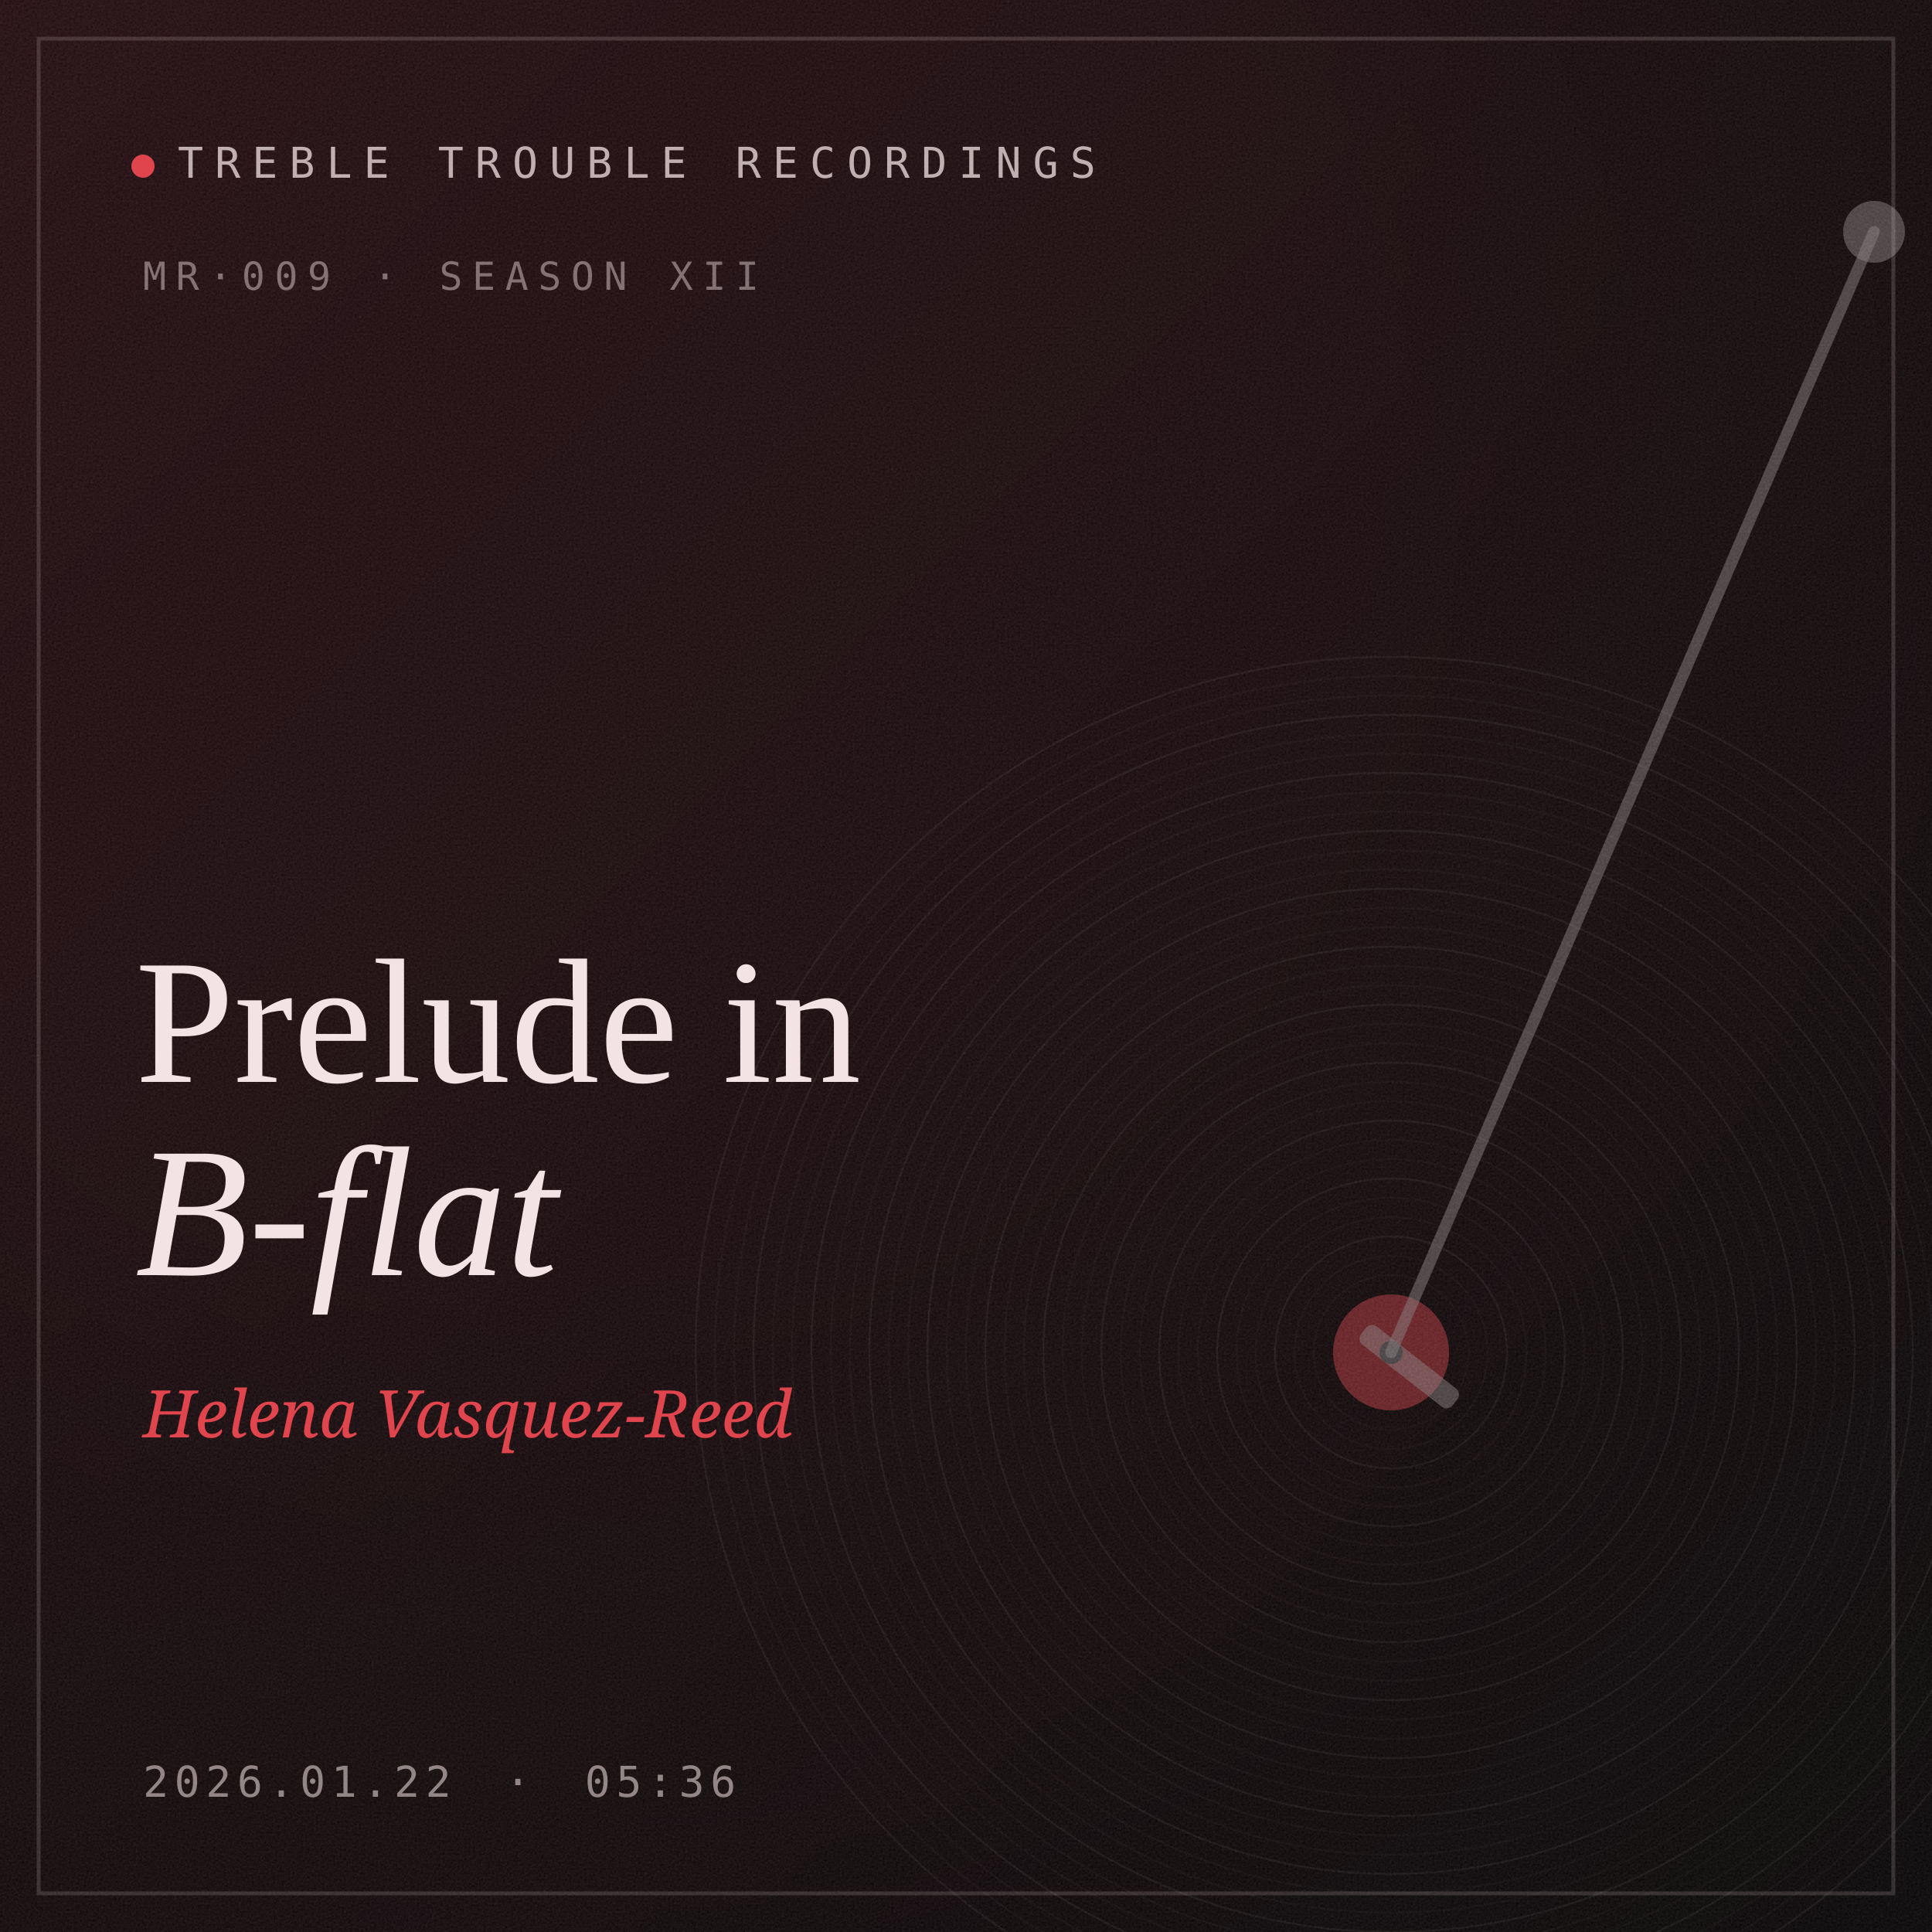
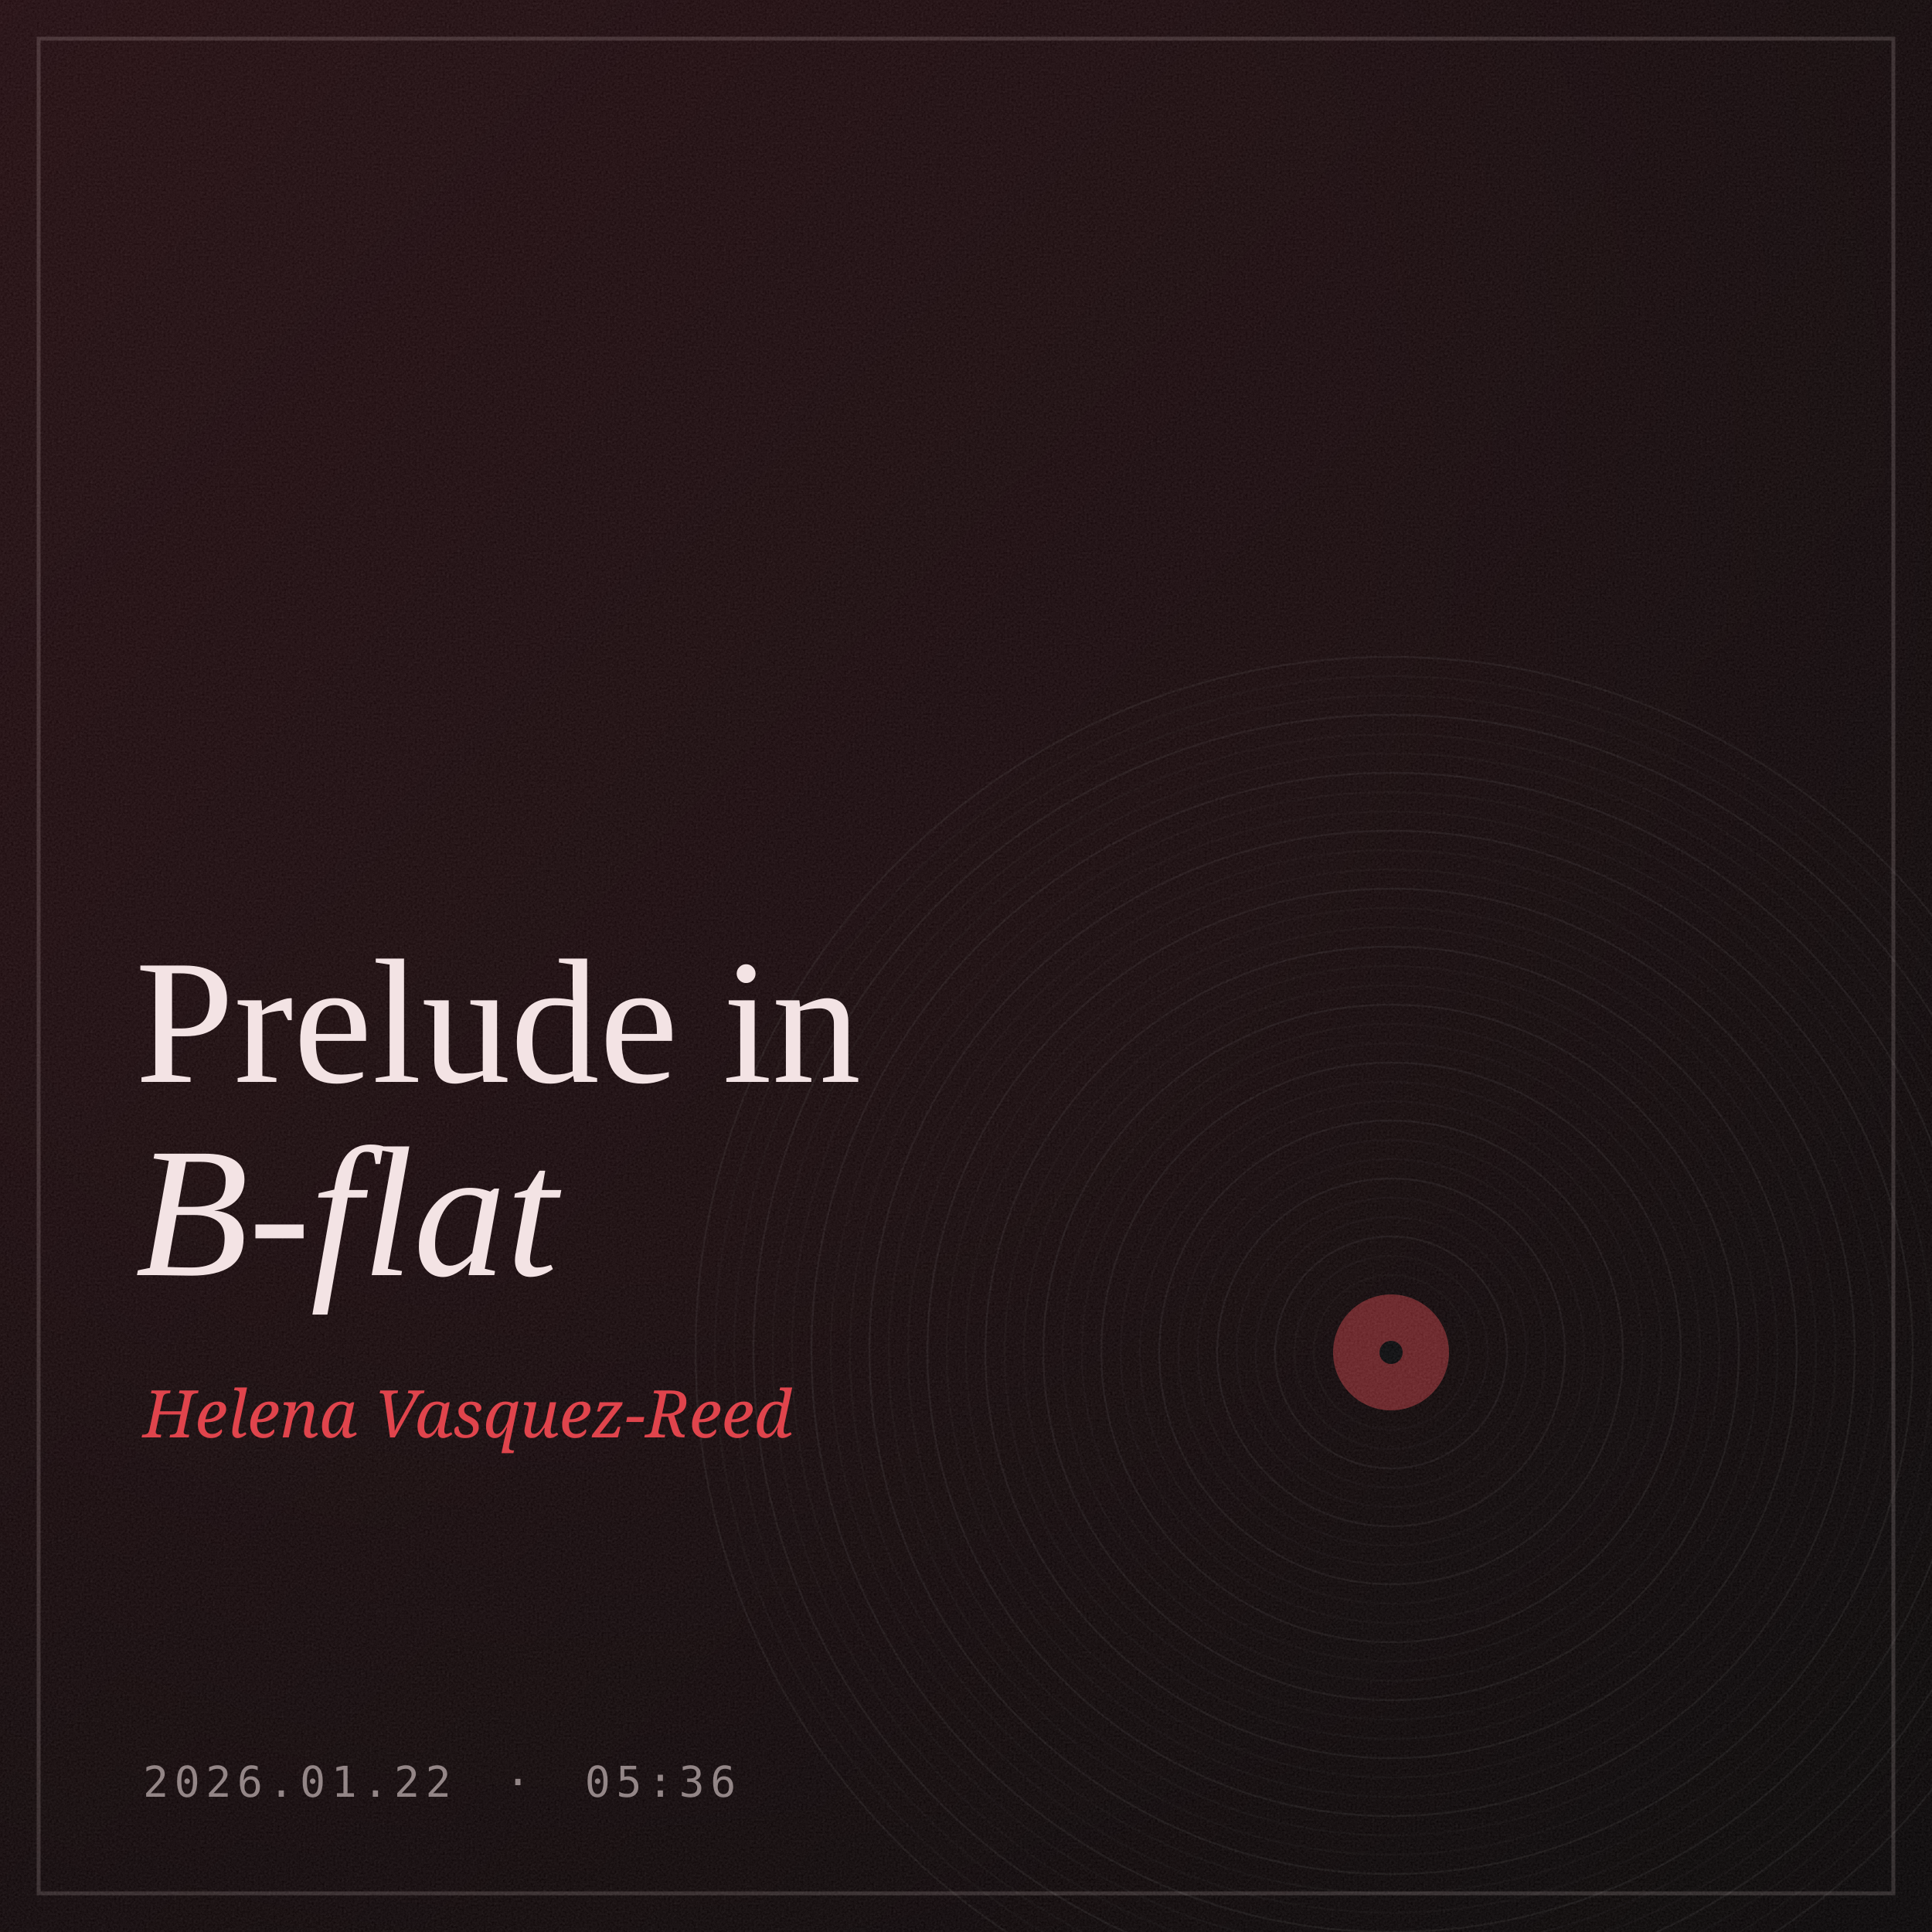
<svg xmlns="http://www.w3.org/2000/svg" width="1000" height="1000" viewBox="0 0 1000 1000">
  <defs>
    <linearGradient id="bg" x1="0" y1="0" x2="1" y2="1">
      <stop offset="0" stop-color="#3a0f16" />
      <stop offset="1" stop-color="#120608" />
    </linearGradient>
    <radialGradient id="vig" cx="0.3" cy="0.25" r="1">
      <stop offset="0.4" stop-color="#000" stop-opacity="0" />
      <stop offset="1" stop-color="#000" stop-opacity="0.55" />
    </radialGradient>
    <filter id="grain">
      <feTurbulence type="fractalNoise" baseFrequency="0.9" numOctaves="2" stitchTiles="stitch" />
      <feColorMatrix type="saturate" values="0" />
      <feComponentTransfer>
        <feFuncA type="linear" slope="0.06" />
      </feComponentTransfer>
      <feComposite operator="over" in2="SourceGraphic" />
    </filter>
  </defs>
  <rect width="1000" height="1000" fill="url(#bg)" />
  <rect width="1000" height="1000" fill="url(#vig)" />
  <g opacity="0.92">
    <circle cx="720" cy="700" r="40" fill="none" stroke="#fff" stroke-opacity="0.050" stroke-width="1" />
    <circle cx="720" cy="700" r="50" fill="none" stroke="#fff" stroke-opacity="0.050" stroke-width="1" />
    <circle cx="720" cy="700" r="60" fill="none" stroke="#fff" stroke-opacity="0.110" stroke-width="1" />
    <circle cx="720" cy="700" r="70" fill="none" stroke="#fff" stroke-opacity="0.050" stroke-width="1" />
    <circle cx="720" cy="700" r="80" fill="none" stroke="#fff" stroke-opacity="0.050" stroke-width="1" />
    <circle cx="720" cy="700" r="90" fill="none" stroke="#fff" stroke-opacity="0.110" stroke-width="1" />
    <circle cx="720" cy="700" r="100" fill="none" stroke="#fff" stroke-opacity="0.050" stroke-width="1" />
    <circle cx="720" cy="700" r="110" fill="none" stroke="#fff" stroke-opacity="0.050" stroke-width="1" />
    <circle cx="720" cy="700" r="120" fill="none" stroke="#fff" stroke-opacity="0.110" stroke-width="1" />
    <circle cx="720" cy="700" r="130" fill="none" stroke="#fff" stroke-opacity="0.050" stroke-width="1" />
    <circle cx="720" cy="700" r="140" fill="none" stroke="#fff" stroke-opacity="0.050" stroke-width="1" />
    <circle cx="720" cy="700" r="150" fill="none" stroke="#fff" stroke-opacity="0.110" stroke-width="1" />
    <circle cx="720" cy="700" r="160" fill="none" stroke="#fff" stroke-opacity="0.050" stroke-width="1" />
    <circle cx="720" cy="700" r="170" fill="none" stroke="#fff" stroke-opacity="0.050" stroke-width="1" />
    <circle cx="720" cy="700" r="180" fill="none" stroke="#fff" stroke-opacity="0.110" stroke-width="1" />
    <circle cx="720" cy="700" r="190" fill="none" stroke="#fff" stroke-opacity="0.050" stroke-width="1" />
    <circle cx="720" cy="700" r="200" fill="none" stroke="#fff" stroke-opacity="0.050" stroke-width="1" />
    <circle cx="720" cy="700" r="210" fill="none" stroke="#fff" stroke-opacity="0.110" stroke-width="1" />
    <circle cx="720" cy="700" r="220" fill="none" stroke="#fff" stroke-opacity="0.050" stroke-width="1" />
    <circle cx="720" cy="700" r="230" fill="none" stroke="#fff" stroke-opacity="0.050" stroke-width="1" />
    <circle cx="720" cy="700" r="240" fill="none" stroke="#fff" stroke-opacity="0.110" stroke-width="1" />
    <circle cx="720" cy="700" r="250" fill="none" stroke="#fff" stroke-opacity="0.050" stroke-width="1" />
    <circle cx="720" cy="700" r="260" fill="none" stroke="#fff" stroke-opacity="0.050" stroke-width="1" />
    <circle cx="720" cy="700" r="270" fill="none" stroke="#fff" stroke-opacity="0.110" stroke-width="1" />
    <circle cx="720" cy="700" r="280" fill="none" stroke="#fff" stroke-opacity="0.050" stroke-width="1" />
    <circle cx="720" cy="700" r="290" fill="none" stroke="#fff" stroke-opacity="0.050" stroke-width="1" />
    <circle cx="720" cy="700" r="300" fill="none" stroke="#fff" stroke-opacity="0.110" stroke-width="1" />
    <circle cx="720" cy="700" r="310" fill="none" stroke="#fff" stroke-opacity="0.050" stroke-width="1" />
    <circle cx="720" cy="700" r="320" fill="none" stroke="#fff" stroke-opacity="0.050" stroke-width="1" />
    <circle cx="720" cy="700" r="330" fill="none" stroke="#fff" stroke-opacity="0.110" stroke-width="1" />
    <circle cx="720" cy="700" r="340" fill="none" stroke="#fff" stroke-opacity="0.050" stroke-width="1" />
    <circle cx="720" cy="700" r="350" fill="none" stroke="#fff" stroke-opacity="0.050" stroke-width="1" />
    <circle cx="720" cy="700" r="360" fill="none" stroke="#fff" stroke-opacity="0.110" stroke-width="1" />
    <circle cx="720" cy="700" r="30" fill="#E0444C" fill-opacity="0.9" />
    <circle cx="720" cy="700" r="6" fill="#0c0c10" />
  </g>
-   <g stroke="#F3E3E4" stroke-opacity="0.5" fill="none" stroke-width="6" stroke-linecap="round">
-     <line x1="970" y1="120" x2="720" y2="700" />
-   </g>
-   <circle cx="970" cy="120" r="16" fill="#F3E3E4" fill-opacity="0.5" />
-   <rect x="702" y="694" width="60" height="12" rx="4" fill="#F3E3E4" fill-opacity="0.5" transform="rotate(38 720 700)" />
  <rect width="1000" height="1000" filter="url(#grain)" opacity="0.5" />
-   <circle cx="74" cy="86" r="6" fill="#E0444C" />
-   <text x="92" y="92" font-family="ui-monospace, Menlo, Consolas, monospace" font-size="22" letter-spacing="6" fill="#F3E3E4" fill-opacity="0.75">TREBLE TROUBLE RECORDINGS</text>
-   <text x="74" y="150" font-family="ui-monospace, Menlo, Consolas, monospace" font-size="20" letter-spacing="5" fill="#F3E3E4" fill-opacity="0.45">MR·009 · SEASON XII</text>
  <text x="70" y="560" font-family="Georgia, 'Times New Roman', serif" font-size="92" fill="#F3E3E4">Prelude in</text>
  <text x="70" y="660" font-family="Georgia, 'Times New Roman', serif" font-size="96" font-style="italic" fill="#F3E3E4">B-flat</text>
  <text x="74" y="744" font-family="Georgia, serif" font-style="italic" font-size="34" fill="#E0444C">Helena Vasquez-Reed</text>
  <text x="74" y="930" font-family="ui-monospace, Menlo, Consolas, monospace" font-size="22" letter-spacing="3" fill="#F3E3E4" fill-opacity="0.55">2026.01.22　·　05:36</text>
  <rect x="20" y="20" width="960" height="960" fill="none" stroke="#F3E3E4" stroke-opacity="0.16" stroke-width="2" />
</svg>
